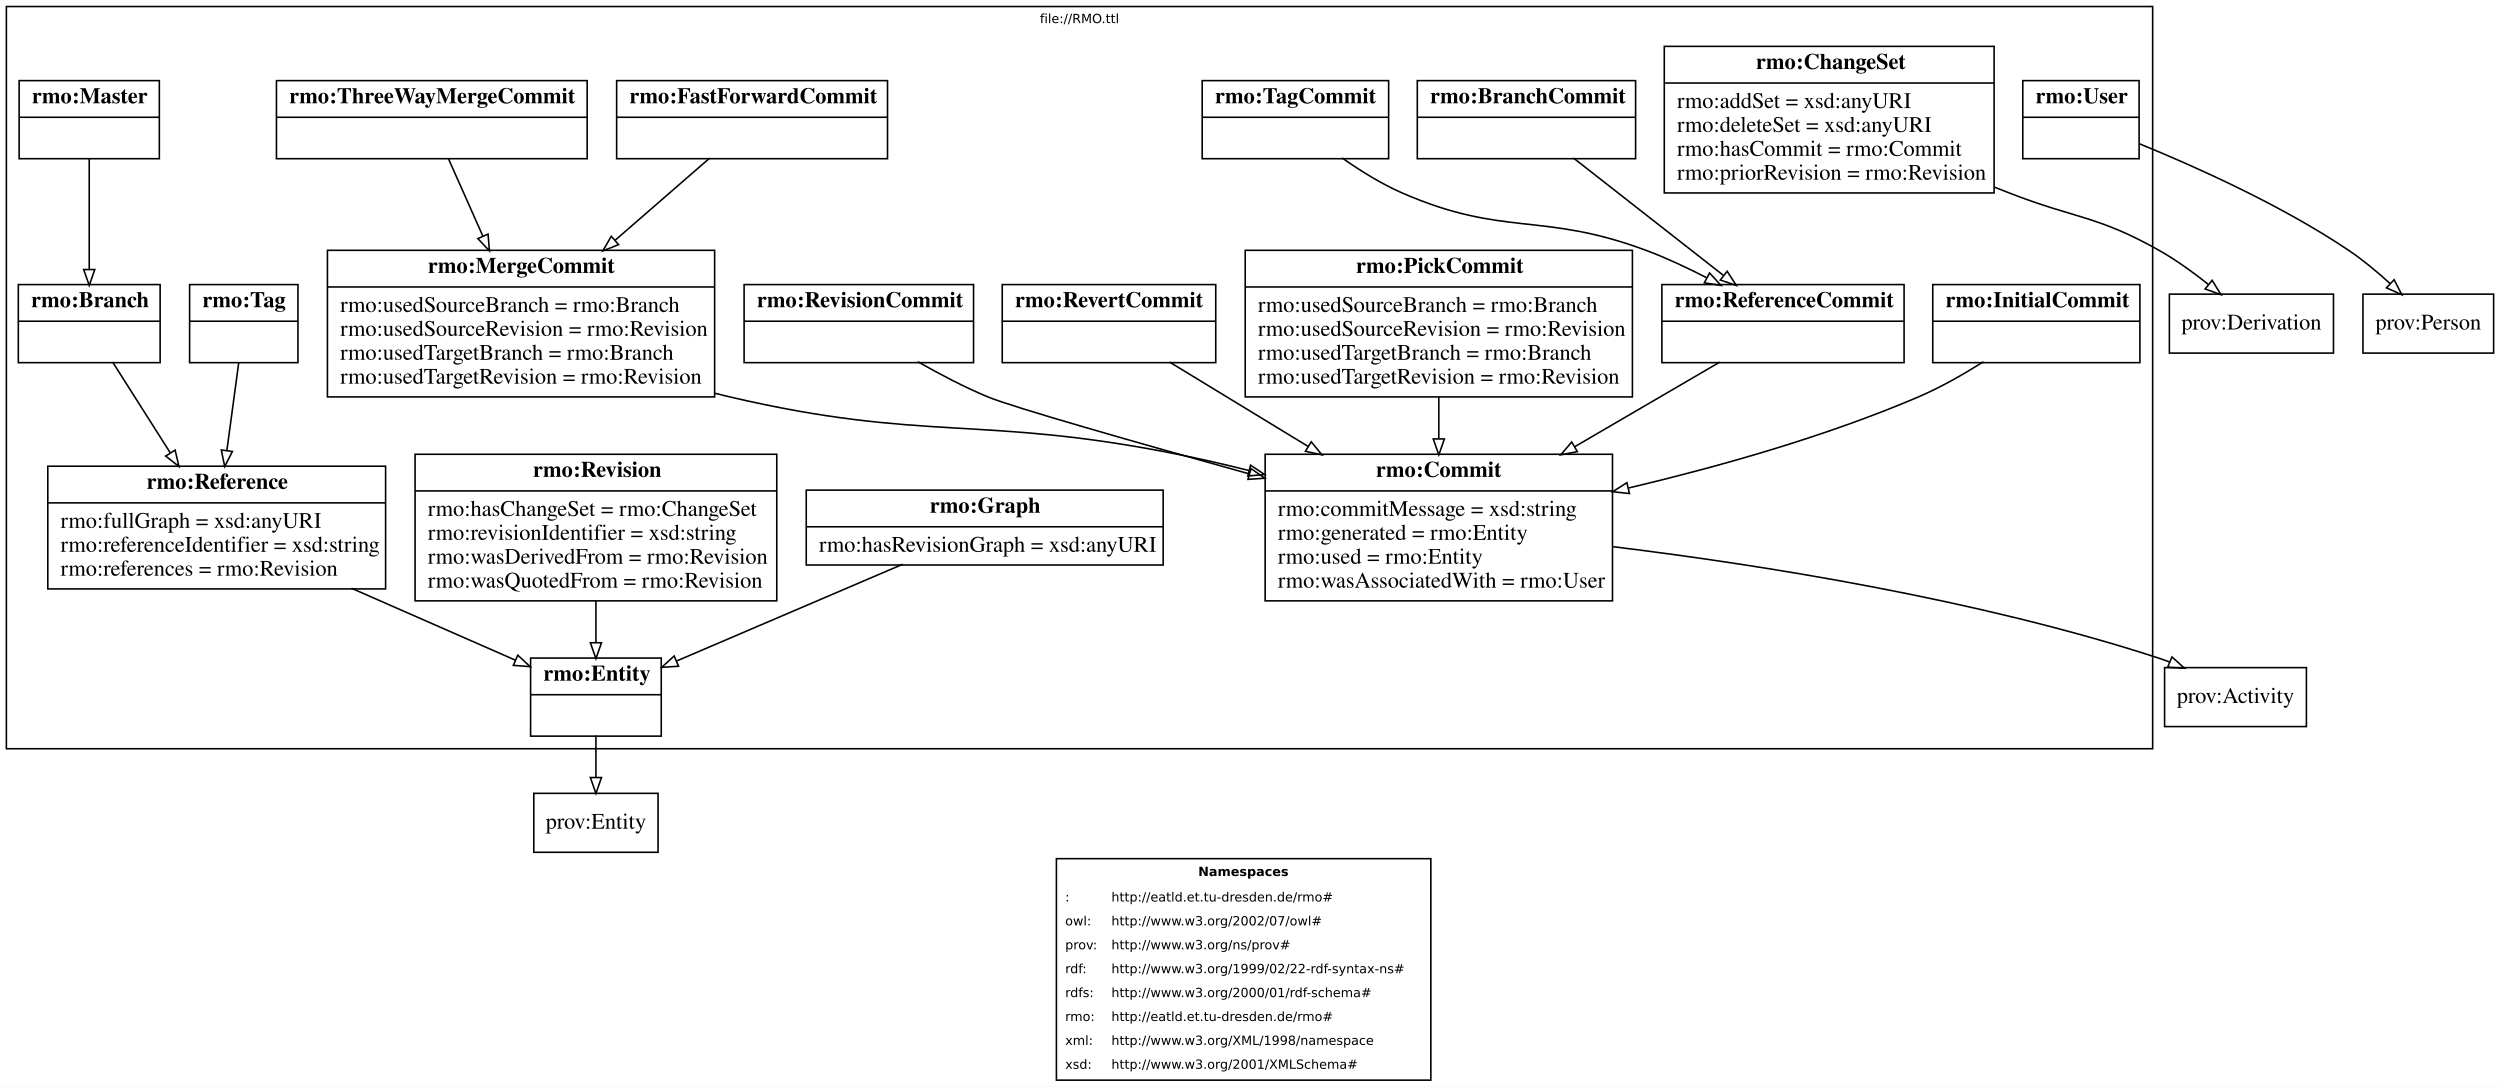
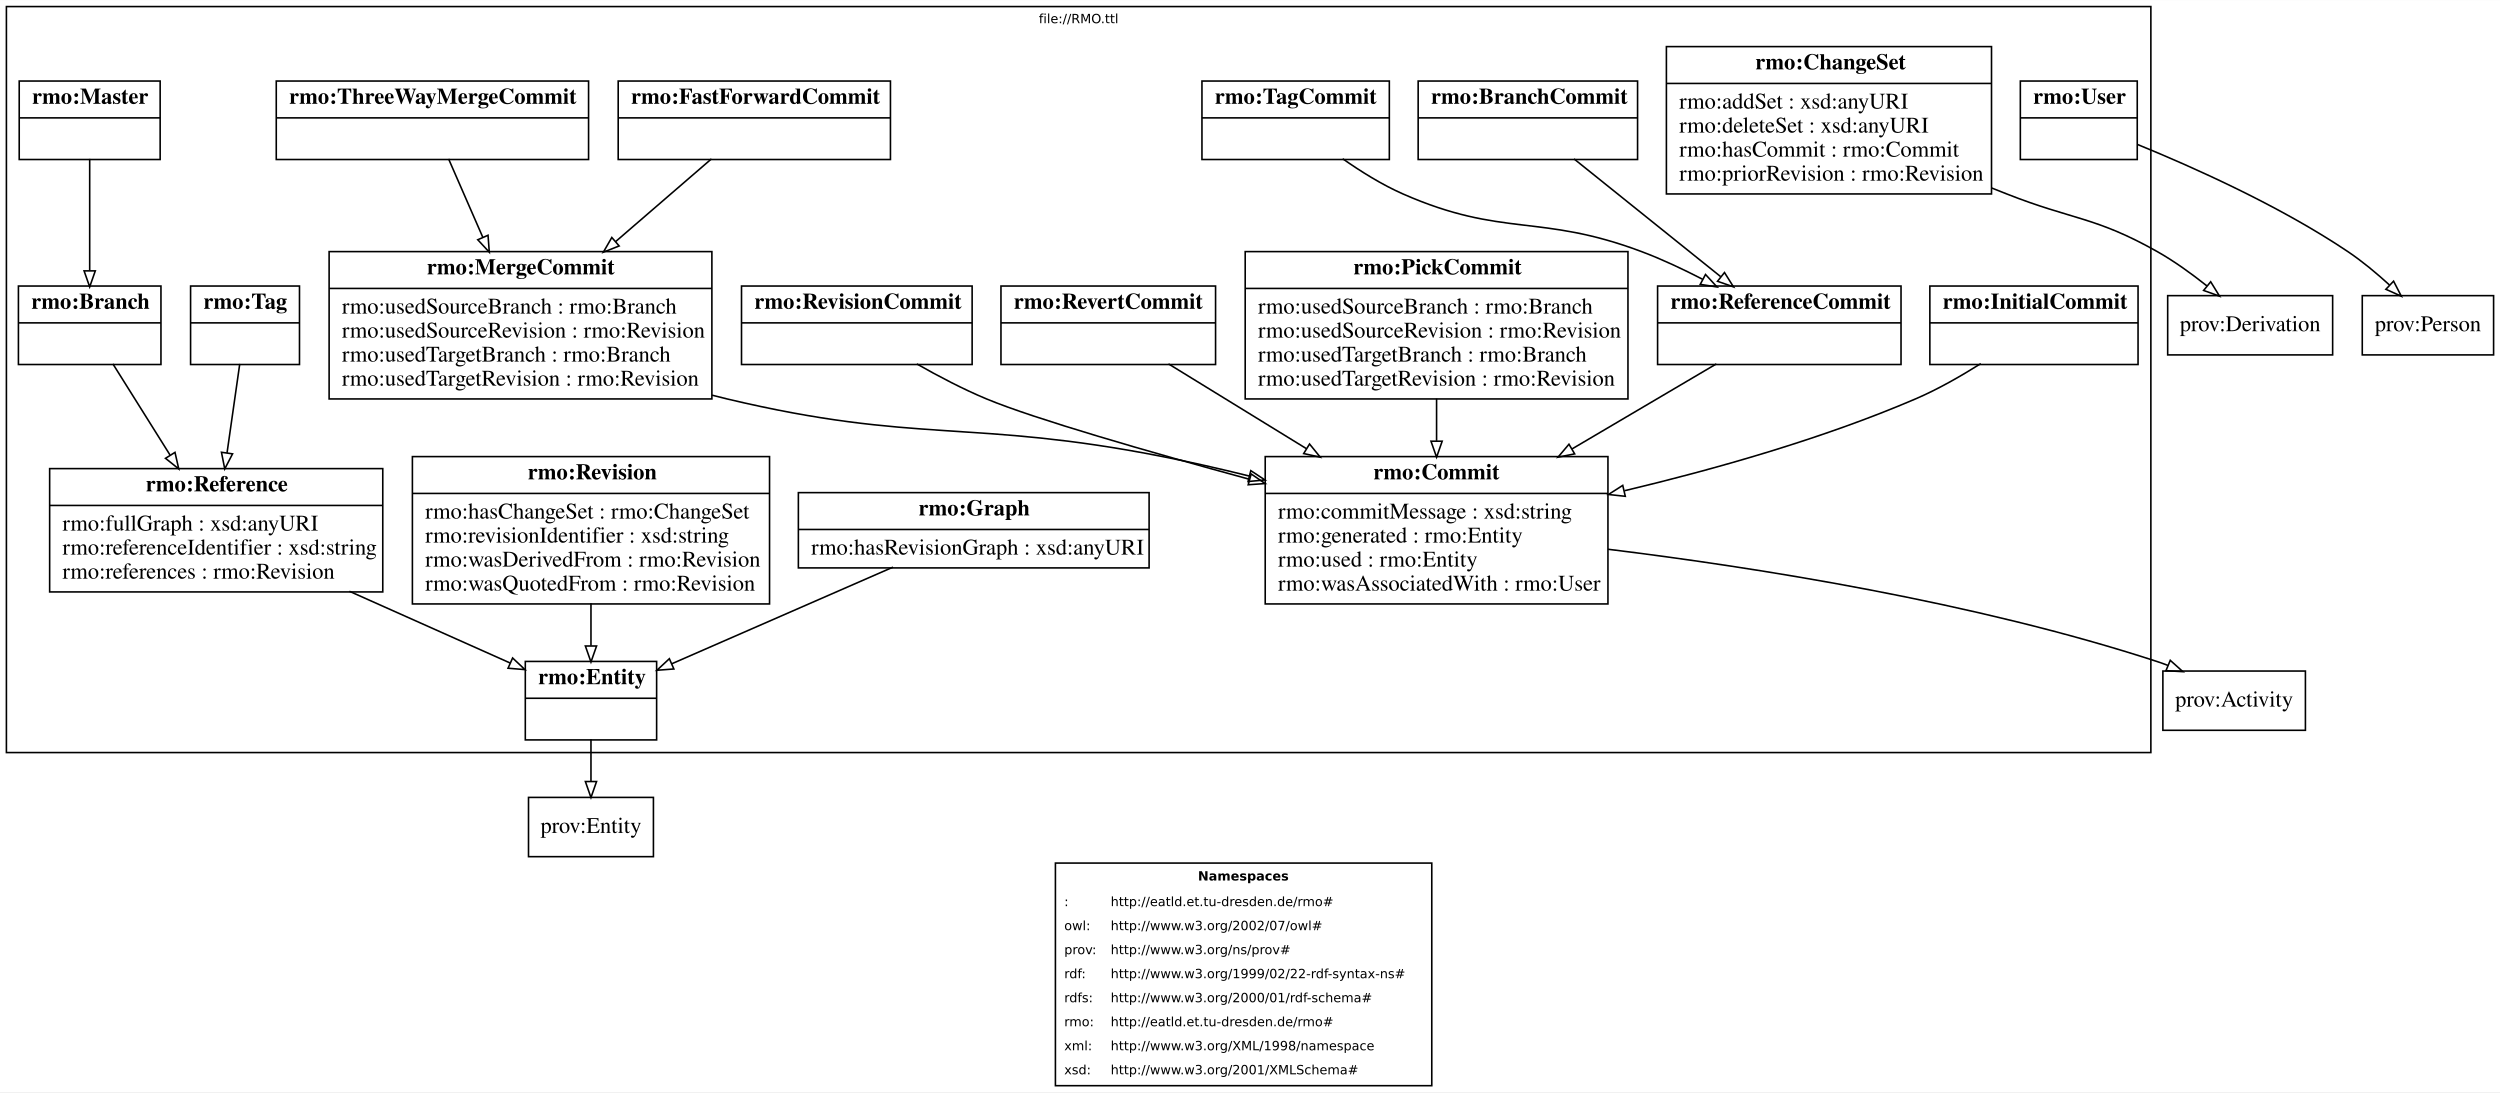
- <svg xmlns="http://www.w3.org/2000/svg" xmlns:xlink="http://www.w3.org/1999/xlink" width="1569pt" height="682pt" viewBox="0.00 0.00 1569.00 681.80">
+ <svg xmlns="http://www.w3.org/2000/svg" xmlns:xlink="http://www.w3.org/1999/xlink" width="1561pt" height="682pt" viewBox="0.00 0.00 1561.00 681.80">
  <g id="graph0" class="graph" transform="scale(1 1) rotate(0) translate(-4 681.8)">
-     <polygon fill="white" stroke="none" points="4,-0 4,-681.8 1573,-681.8 1573,-0 4,-0" />
-     <text text-anchor="start" x="756" y="-132.1" font-family="Bitstream Vera Sans" font-weight="bold" font-size="8.00">Namespaces</text>
-     <text text-anchor="start" x="672.5" y="-116.1" font-family="Bitstream Vera Sans" font-size="8.00">:</text>
-     <text text-anchor="start" x="701.5" y="-116.1" font-family="Bitstream Vera Sans" font-size="8.00">http://eatld.et.tu-dresden.de/rmo#</text>
-     <text text-anchor="start" x="672.5" y="-101.1" font-family="Bitstream Vera Sans" font-size="8.00">owl:</text>
-     <text text-anchor="start" x="701.5" y="-101.1" font-family="Bitstream Vera Sans" font-size="8.00">http://www.w3.org/2002/07/owl#</text>
-     <text text-anchor="start" x="672.5" y="-86.1" font-family="Bitstream Vera Sans" font-size="8.00">prov:</text>
-     <text text-anchor="start" x="701.5" y="-86.1" font-family="Bitstream Vera Sans" font-size="8.00">http://www.w3.org/ns/prov#</text>
-     <text text-anchor="start" x="672.5" y="-71.1" font-family="Bitstream Vera Sans" font-size="8.00">rdf:</text>
-     <text text-anchor="start" x="701.5" y="-71.1" font-family="Bitstream Vera Sans" font-size="8.00">http://www.w3.org/1999/02/22-rdf-syntax-ns#</text>
-     <text text-anchor="start" x="672.5" y="-56.1" font-family="Bitstream Vera Sans" font-size="8.00">rdfs:</text>
-     <text text-anchor="start" x="701.5" y="-56.1" font-family="Bitstream Vera Sans" font-size="8.00">http://www.w3.org/2000/01/rdf-schema#</text>
-     <text text-anchor="start" x="672.5" y="-41.1" font-family="Bitstream Vera Sans" font-size="8.00">rmo:</text>
-     <text text-anchor="start" x="701.5" y="-41.1" font-family="Bitstream Vera Sans" font-size="8.00">http://eatld.et.tu-dresden.de/rmo#</text>
-     <text text-anchor="start" x="672.5" y="-26.1" font-family="Bitstream Vera Sans" font-size="8.00">xml:</text>
-     <text text-anchor="start" x="701.5" y="-26.1" font-family="Bitstream Vera Sans" font-size="8.00">http://www.w3.org/XML/1998/namespace</text>
-     <text text-anchor="start" x="672.5" y="-11.1" font-family="Bitstream Vera Sans" font-size="8.00">xsd:</text>
-     <text text-anchor="start" x="701.5" y="-11.1" font-family="Bitstream Vera Sans" font-size="8.00">http://www.w3.org/2001/XMLSchema#</text>
-     <polygon fill="none" stroke="black" points="667,-4 667,-143 902,-143 902,-4 667,-4" />
+     <polygon fill="white" stroke="none" points="4,-0 4,-681.8 1565,-681.8 1565,-0 4,-0" />
+     <text text-anchor="start" x="752" y="-132.1" font-family="Bitstream Vera Sans" font-weight="bold" font-size="8.00">Namespaces</text>
+     <text text-anchor="start" x="668.5" y="-116.1" font-family="Bitstream Vera Sans" font-size="8.00">:</text>
+     <text text-anchor="start" x="697.5" y="-116.1" font-family="Bitstream Vera Sans" font-size="8.00">http://eatld.et.tu-dresden.de/rmo#</text>
+     <text text-anchor="start" x="668.5" y="-101.1" font-family="Bitstream Vera Sans" font-size="8.00">owl:</text>
+     <text text-anchor="start" x="697.5" y="-101.1" font-family="Bitstream Vera Sans" font-size="8.00">http://www.w3.org/2002/07/owl#</text>
+     <text text-anchor="start" x="668.5" y="-86.1" font-family="Bitstream Vera Sans" font-size="8.00">prov:</text>
+     <text text-anchor="start" x="697.5" y="-86.1" font-family="Bitstream Vera Sans" font-size="8.00">http://www.w3.org/ns/prov#</text>
+     <text text-anchor="start" x="668.5" y="-71.1" font-family="Bitstream Vera Sans" font-size="8.00">rdf:</text>
+     <text text-anchor="start" x="697.5" y="-71.1" font-family="Bitstream Vera Sans" font-size="8.00">http://www.w3.org/1999/02/22-rdf-syntax-ns#</text>
+     <text text-anchor="start" x="668.5" y="-56.1" font-family="Bitstream Vera Sans" font-size="8.00">rdfs:</text>
+     <text text-anchor="start" x="697.5" y="-56.1" font-family="Bitstream Vera Sans" font-size="8.00">http://www.w3.org/2000/01/rdf-schema#</text>
+     <text text-anchor="start" x="668.5" y="-41.1" font-family="Bitstream Vera Sans" font-size="8.00">rmo:</text>
+     <text text-anchor="start" x="697.5" y="-41.1" font-family="Bitstream Vera Sans" font-size="8.00">http://eatld.et.tu-dresden.de/rmo#</text>
+     <text text-anchor="start" x="668.5" y="-26.1" font-family="Bitstream Vera Sans" font-size="8.00">xml:</text>
+     <text text-anchor="start" x="697.5" y="-26.1" font-family="Bitstream Vera Sans" font-size="8.00">http://www.w3.org/XML/1998/namespace</text>
+     <text text-anchor="start" x="668.5" y="-11.1" font-family="Bitstream Vera Sans" font-size="8.00">xsd:</text>
+     <text text-anchor="start" x="697.5" y="-11.1" font-family="Bitstream Vera Sans" font-size="8.00">http://www.w3.org/2001/XMLSchema#</text>
+     <polygon fill="none" stroke="black" points="663,-4 663,-143 898,-143 898,-4 663,-4" />
    <g id="clust1" class="cluster">
-       <polygon fill="none" stroke="black" points="8,-212 8,-677.8 1355,-677.8 1355,-212 8,-212" />
-       <text text-anchor="middle" x="681.5" y="-667.4" font-family="Bitstream Vera Sans" font-size="8.00">file://RMO.ttl</text>
+       <polygon fill="none" stroke="black" points="8,-212 8,-677.8 1347,-677.8 1347,-212 8,-212" />
+       <text text-anchor="middle" x="677.5" y="-667.4" font-family="Bitstream Vera Sans" font-size="8.00">file://RMO.ttl</text>
    </g>
    <g id="node1" class="node">
      <polygon fill="none" stroke="black" points="15.5,-454.3 15.5,-503.3 104.5,-503.3 104.5,-454.3 15.5,-454.3" />
      <text text-anchor="start" x="23.5" y="-489.1" font-family="Times,serif" font-weight="bold" font-size="14.00">
        <a xlink:href="http://eatld.et.tu-dresden.de/rmo#Branch">rmo:Branch</a>
      </text>
      <polyline fill="none" stroke="black" points="15.5,-480.3 104.5,-480.3 " />
    </g>
    <g id="node2" class="node">
-       <polygon fill="none" stroke="black" points="34,-312.3 34,-389.3 246,-389.3 246,-312.3 34,-312.3" />
-       <text text-anchor="start" x="96" y="-375.1" font-family="Times,serif" font-weight="bold" font-size="14.00">
+       <polygon fill="none" stroke="black" points="35,-312.3 35,-389.3 243,-389.3 243,-312.3 35,-312.3" />
+       <text text-anchor="start" x="95" y="-375.1" font-family="Times,serif" font-weight="bold" font-size="14.00">
        <a xlink:href="http://eatld.et.tu-dresden.de/rmo#Reference">rmo:Reference</a>
      </text>
-       <polyline fill="none" stroke="black" points="34,-366.3 246,-366.3 " />
-       <text text-anchor="start" x="42" y="-350.6" font-family="Times,serif" font-size="14.00">
-         <a xlink:href="http://eatld.et.tu-dresden.de/rmo#fullGraph">rmo:fullGraph</a> = <a xlink:href="http://www.w3.org/2001/XMLSchema#anyURI">xsd:anyURI</a>
-       </text>
-       <text text-anchor="start" x="42" y="-335.6" font-family="Times,serif" font-size="14.00">
-         <a xlink:href="http://eatld.et.tu-dresden.de/rmo#referenceIdentifier">rmo:referenceIdentifier</a> = <a xlink:href="http://www.w3.org/2001/XMLSchema#string">xsd:string</a>
-       </text>
-       <text text-anchor="start" x="42" y="-320.6" font-family="Times,serif" font-size="14.00">
-         <a xlink:href="http://eatld.et.tu-dresden.de/rmo#references">rmo:references</a> = <a xlink:href="http://eatld.et.tu-dresden.de/rmo#Revision">rmo:Revision</a>
+       <polyline fill="none" stroke="black" points="35,-366.3 243,-366.3 " />
+       <text text-anchor="start" x="43" y="-350.6" font-family="Times,serif" font-size="14.00">
+         <a xlink:href="http://eatld.et.tu-dresden.de/rmo#fullGraph">rmo:fullGraph</a> : <a xlink:href="http://www.w3.org/2001/XMLSchema#anyURI">xsd:anyURI</a>
+       </text>
+       <text text-anchor="start" x="43" y="-335.6" font-family="Times,serif" font-size="14.00">
+         <a xlink:href="http://eatld.et.tu-dresden.de/rmo#referenceIdentifier">rmo:referenceIdentifier</a> : <a xlink:href="http://www.w3.org/2001/XMLSchema#string">xsd:string</a>
+       </text>
+       <text text-anchor="start" x="43" y="-320.6" font-family="Times,serif" font-size="14.00">
+         <a xlink:href="http://eatld.et.tu-dresden.de/rmo#references">rmo:references</a> : <a xlink:href="http://eatld.et.tu-dresden.de/rmo#Revision">rmo:Revision</a>
      </text>
    </g>
    <g id="edge1" class="edge">
-       <path fill="none" stroke="black" d="M74.673,-454.69C84.765,-438.79 98.512,-417.14 110.79,-397.8" />
-       <polygon fill="none" stroke="black" points="113.902,-399.428 116.31,-389.11 107.994,-395.674 113.902,-399.428" />
+       <path fill="none" stroke="black" d="M74.49,-454.69C84.456,-438.79 98.03,-417.14 110.16,-397.8" />
+       <polygon fill="none" stroke="black" points="113.262,-399.441 115.61,-389.11 107.332,-395.722 113.262,-399.441" />
    </g>
    <g id="node3" class="node">
-       <polygon fill="none" stroke="black" points="337,-219.9 337,-268.9 419,-268.9 419,-219.9 337,-219.9" />
-       <text text-anchor="start" x="345" y="-254.7" font-family="Times,serif" font-weight="bold" font-size="14.00">
+       <polygon fill="none" stroke="black" points="332,-219.9 332,-268.9 414,-268.9 414,-219.9 332,-219.9" />
+       <text text-anchor="start" x="340" y="-254.7" font-family="Times,serif" font-weight="bold" font-size="14.00">
        <a xlink:href="http://eatld.et.tu-dresden.de/rmo#Entity">rmo:Entity</a>
      </text>
-       <polyline fill="none" stroke="black" points="337,-245.9 419,-245.9 " />
+       <polyline fill="none" stroke="black" points="332,-245.9 414,-245.9 " />
    </g>
    <g id="edge2" class="edge">
-       <path fill="none" stroke="black" d="M224.58,-312.7C258.94,-297.63 297.49,-280.72 327.35,-267.62" />
-       <polygon fill="none" stroke="black" points="328.968,-270.732 336.72,-263.51 326.156,-264.322 328.968,-270.732" />
+       <path fill="none" stroke="black" d="M222.16,-312.7C255.7,-297.73 293.31,-280.95 322.58,-267.89" />
+       <polygon fill="none" stroke="black" points="324.071,-271.058 331.78,-263.79 321.221,-264.664 324.071,-271.058" />
    </g>
    <g id="node23" class="node">
-       <polygon fill="none" stroke="black" points="339,-147 339,-184 417,-184 417,-147 339,-147" />
-       <text text-anchor="middle" x="378" y="-161.8" font-family="Times,serif" font-size="14.00">
+       <polygon fill="none" stroke="black" points="334,-147 334,-184 412,-184 412,-147 334,-147" />
+       <text text-anchor="middle" x="373" y="-161.8" font-family="Times,serif" font-size="14.00">
        <a xlink:href="http://www.w3.org/ns/prov#Entity">prov:Entity</a>
      </text>
    </g>
    <g id="edge19" class="edge">
-       <path fill="none" stroke="black" d="M378,-220.33C378,-212.02 378,-202.57 378,-193.94" />
-       <polygon fill="none" stroke="black" points="381.5,-193.93 378,-183.93 374.5,-193.93 381.5,-193.93" />
+       <path fill="none" stroke="black" d="M373,-220.33C373,-212.02 373,-202.57 373,-193.94" />
+       <polygon fill="none" stroke="black" points="376.5,-193.93 373,-183.93 369.5,-193.93 376.5,-193.93" />
    </g>
    <g id="node4" class="node">
-       <polygon fill="none" stroke="black" points="893.5,-582.3 893.5,-631.3 1030.5,-631.3 1030.5,-582.3 893.5,-582.3" />
-       <text text-anchor="start" x="901.5" y="-617.1" font-family="Times,serif" font-weight="bold" font-size="14.00">
+       <polygon fill="none" stroke="black" points="889.5,-582.3 889.5,-631.3 1026.5,-631.3 1026.5,-582.3 889.5,-582.3" />
+       <text text-anchor="start" x="897.5" y="-617.1" font-family="Times,serif" font-weight="bold" font-size="14.00">
        <a xlink:href="http://eatld.et.tu-dresden.de/rmo#BranchCommit">rmo:BranchCommit</a>
      </text>
-       <polyline fill="none" stroke="black" points="893.5,-608.3 1030.5,-608.3 " />
+       <polyline fill="none" stroke="black" points="889.5,-608.3 1026.5,-608.3 " />
    </g>
    <g id="node5" class="node">
-       <polygon fill="none" stroke="black" points="1047,-454.3 1047,-503.3 1199,-503.3 1199,-454.3 1047,-454.3" />
-       <text text-anchor="start" x="1055" y="-489.1" font-family="Times,serif" font-weight="bold" font-size="14.00">
+       <polygon fill="none" stroke="black" points="1039,-454.3 1039,-503.3 1191,-503.3 1191,-454.3 1039,-454.3" />
+       <text text-anchor="start" x="1047" y="-489.1" font-family="Times,serif" font-weight="bold" font-size="14.00">
        <a xlink:href="http://eatld.et.tu-dresden.de/rmo#ReferenceCommit">rmo:ReferenceCommit</a>
      </text>
-       <polyline fill="none" stroke="black" points="1047,-480.3 1199,-480.3 " />
+       <polyline fill="none" stroke="black" points="1039,-480.3 1191,-480.3 " />
    </g>
    <g id="edge3" class="edge">
-       <path fill="none" stroke="black" d="M991.53,-582.69C1018,-562 1056.9,-531.55 1085.5,-509.15" />
-       <polygon fill="none" stroke="black" points="1087.96,-511.668 1093.7,-502.76 1083.66,-506.146 1087.96,-511.668" />
+       <path fill="none" stroke="black" d="M986.8,-582.69C1012.6,-562 1050.5,-531.55 1078.4,-509.15" />
+       <polygon fill="none" stroke="black" points="1080.77,-511.736 1086.4,-502.76 1076.4,-506.266 1080.77,-511.736" />
    </g>
    <g id="node6" class="node">
-       <polygon fill="none" stroke="black" points="798,-304.8 798,-396.8 1016,-396.8 1016,-304.8 798,-304.8" />
-       <text text-anchor="start" x="867.5" y="-382.6" font-family="Times,serif" font-weight="bold" font-size="14.00">
+       <polygon fill="none" stroke="black" points="794,-304.8 794,-396.8 1008,-396.8 1008,-304.8 794,-304.8" />
+       <text text-anchor="start" x="861.5" y="-382.6" font-family="Times,serif" font-weight="bold" font-size="14.00">
        <a xlink:href="http://eatld.et.tu-dresden.de/rmo#Commit">rmo:Commit</a>
      </text>
-       <polyline fill="none" stroke="black" points="798,-373.8 1016,-373.8 " />
-       <text text-anchor="start" x="806" y="-358.1" font-family="Times,serif" font-size="14.00">
-         <a xlink:href="http://eatld.et.tu-dresden.de/rmo#commitMessage">rmo:commitMessage</a> = <a xlink:href="http://www.w3.org/2001/XMLSchema#string">xsd:string</a>
-       </text>
-       <text text-anchor="start" x="806" y="-343.1" font-family="Times,serif" font-size="14.00">
-         <a xlink:href="http://eatld.et.tu-dresden.de/rmo#generated">rmo:generated</a> = <a xlink:href="http://eatld.et.tu-dresden.de/rmo#Entity">rmo:Entity</a>
-       </text>
-       <text text-anchor="start" x="806" y="-328.1" font-family="Times,serif" font-size="14.00">
-         <a xlink:href="http://eatld.et.tu-dresden.de/rmo#used">rmo:used</a> = <a xlink:href="http://eatld.et.tu-dresden.de/rmo#Entity">rmo:Entity</a>
-       </text>
-       <text text-anchor="start" x="806" y="-313.1" font-family="Times,serif" font-size="14.00">
-         <a xlink:href="http://eatld.et.tu-dresden.de/rmo#wasAssociatedWith">rmo:wasAssociatedWith</a> = <a xlink:href="http://eatld.et.tu-dresden.de/rmo#User">rmo:User</a>
+       <polyline fill="none" stroke="black" points="794,-373.8 1008,-373.8 " />
+       <text text-anchor="start" x="802" y="-358.1" font-family="Times,serif" font-size="14.00">
+         <a xlink:href="http://eatld.et.tu-dresden.de/rmo#commitMessage">rmo:commitMessage</a> : <a xlink:href="http://www.w3.org/2001/XMLSchema#string">xsd:string</a>
+       </text>
+       <text text-anchor="start" x="802" y="-343.1" font-family="Times,serif" font-size="14.00">
+         <a xlink:href="http://eatld.et.tu-dresden.de/rmo#generated">rmo:generated</a> : <a xlink:href="http://eatld.et.tu-dresden.de/rmo#Entity">rmo:Entity</a>
+       </text>
+       <text text-anchor="start" x="802" y="-328.1" font-family="Times,serif" font-size="14.00">
+         <a xlink:href="http://eatld.et.tu-dresden.de/rmo#used">rmo:used</a> : <a xlink:href="http://eatld.et.tu-dresden.de/rmo#Entity">rmo:Entity</a>
+       </text>
+       <text text-anchor="start" x="802" y="-313.1" font-family="Times,serif" font-size="14.00">
+         <a xlink:href="http://eatld.et.tu-dresden.de/rmo#wasAssociatedWith">rmo:wasAssociatedWith</a> : <a xlink:href="http://eatld.et.tu-dresden.de/rmo#User">rmo:User</a>
      </text>
    </g>
    <g id="edge4" class="edge">
-       <path fill="none" stroke="black" d="M1083.4,-454.69C1057.9,-439.82 1023.8,-419.91 992.32,-401.57" />
-       <polygon fill="none" stroke="black" points="993.931,-398.458 983.53,-396.44 990.403,-404.503 993.931,-398.458" />
+       <path fill="none" stroke="black" d="M1075.7,-454.69C1050.5,-439.82 1016.7,-419.91 985.53,-401.57" />
+       <polygon fill="none" stroke="black" points="987.213,-398.499 976.82,-396.44 983.66,-404.531 987.213,-398.499" />
    </g>
    <g id="node22" class="node">
-       <polygon fill="none" stroke="black" points="1362.5,-225.9 1362.5,-262.9 1451.5,-262.9 1451.5,-225.9 1362.5,-225.9" />
-       <text text-anchor="middle" x="1407" y="-240.7" font-family="Times,serif" font-size="14.00">
+       <polygon fill="none" stroke="black" points="1354.5,-225.9 1354.5,-262.9 1443.5,-262.9 1443.5,-225.9 1354.5,-225.9" />
+       <text text-anchor="middle" x="1399" y="-240.7" font-family="Times,serif" font-size="14.00">
        <a xlink:href="http://www.w3.org/ns/prov#Activity">prov:Activity</a>
      </text>
    </g>
    <g id="edge18" class="edge">
-       <path fill="none" stroke="black" d="M1016.4,-338.78C1109.2,-327.4 1245.1,-305.96 1359,-268.8 1361.2,-268.07 1363.5,-267.26 1365.7,-266.39" />
-       <polygon fill="none" stroke="black" points="1367.12,-269.591 1375,-262.51 1364.42,-263.13 1367.12,-269.591" />
+       <path fill="none" stroke="black" d="M1008,-338.95C1100.5,-327.59 1236.9,-306.09 1351,-268.8 1353.2,-268.07 1355.5,-267.26 1357.7,-266.38" />
+       <polygon fill="none" stroke="black" points="1359.11,-269.583 1367,-262.51 1356.42,-263.121 1359.11,-269.583" />
    </g>
    <g id="node7" class="node">
-       <polygon fill="none" stroke="black" points="1048.5,-560.8 1048.5,-652.8 1255.5,-652.8 1255.5,-560.8 1048.5,-560.8" />
-       <text text-anchor="start" x="1106" y="-638.6" font-family="Times,serif" font-weight="bold" font-size="14.00">
+       <polygon fill="none" stroke="black" points="1044.5,-560.8 1044.5,-652.8 1247.5,-652.8 1247.5,-560.8 1044.5,-560.8" />
+       <text text-anchor="start" x="1100" y="-638.6" font-family="Times,serif" font-weight="bold" font-size="14.00">
        <a xlink:href="http://eatld.et.tu-dresden.de/rmo#ChangeSet">rmo:ChangeSet</a>
      </text>
-       <polyline fill="none" stroke="black" points="1048.5,-629.8 1255.5,-629.8 " />
-       <text text-anchor="start" x="1056.5" y="-614.1" font-family="Times,serif" font-size="14.00">
-         <a xlink:href="http://eatld.et.tu-dresden.de/rmo#addSet">rmo:addSet</a> = <a xlink:href="http://www.w3.org/2001/XMLSchema#anyURI">xsd:anyURI</a>
-       </text>
-       <text text-anchor="start" x="1056.5" y="-599.1" font-family="Times,serif" font-size="14.00">
-         <a xlink:href="http://eatld.et.tu-dresden.de/rmo#deleteSet">rmo:deleteSet</a> = <a xlink:href="http://www.w3.org/2001/XMLSchema#anyURI">xsd:anyURI</a>
-       </text>
-       <text text-anchor="start" x="1056.5" y="-584.1" font-family="Times,serif" font-size="14.00">
-         <a xlink:href="http://eatld.et.tu-dresden.de/rmo#hasCommit">rmo:hasCommit</a> = <a xlink:href="http://eatld.et.tu-dresden.de/rmo#Commit">rmo:Commit</a>
-       </text>
-       <text text-anchor="start" x="1056.5" y="-569.1" font-family="Times,serif" font-size="14.00">
-         <a xlink:href="http://eatld.et.tu-dresden.de/rmo#priorRevision">rmo:priorRevision</a> = <a xlink:href="http://eatld.et.tu-dresden.de/rmo#Revision">rmo:Revision</a>
+       <polyline fill="none" stroke="black" points="1044.5,-629.8 1247.5,-629.8 " />
+       <text text-anchor="start" x="1052.5" y="-614.1" font-family="Times,serif" font-size="14.00">
+         <a xlink:href="http://eatld.et.tu-dresden.de/rmo#addSet">rmo:addSet</a> : <a xlink:href="http://www.w3.org/2001/XMLSchema#anyURI">xsd:anyURI</a>
+       </text>
+       <text text-anchor="start" x="1052.5" y="-599.1" font-family="Times,serif" font-size="14.00">
+         <a xlink:href="http://eatld.et.tu-dresden.de/rmo#deleteSet">rmo:deleteSet</a> : <a xlink:href="http://www.w3.org/2001/XMLSchema#anyURI">xsd:anyURI</a>
+       </text>
+       <text text-anchor="start" x="1052.5" y="-584.1" font-family="Times,serif" font-size="14.00">
+         <a xlink:href="http://eatld.et.tu-dresden.de/rmo#hasCommit">rmo:hasCommit</a> : <a xlink:href="http://eatld.et.tu-dresden.de/rmo#Commit">rmo:Commit</a>
+       </text>
+       <text text-anchor="start" x="1052.5" y="-569.1" font-family="Times,serif" font-size="14.00">
+         <a xlink:href="http://eatld.et.tu-dresden.de/rmo#priorRevision">rmo:priorRevision</a> : <a xlink:href="http://eatld.et.tu-dresden.de/rmo#Revision">rmo:Revision</a>
      </text>
    </g>
    <g id="node21" class="node">
-       <polygon fill="none" stroke="black" points="1365.5,-460.3 1365.5,-497.3 1468.5,-497.3 1468.5,-460.3 1365.5,-460.3" />
-       <text text-anchor="middle" x="1417" y="-475.1" font-family="Times,serif" font-size="14.00">
+       <polygon fill="none" stroke="black" points="1357.5,-460.3 1357.5,-497.3 1460.5,-497.3 1460.5,-460.3 1357.5,-460.3" />
+       <text text-anchor="middle" x="1409" y="-475.1" font-family="Times,serif" font-size="14.00">
        <a xlink:href="http://www.w3.org/ns/prov#Derivation">prov:Derivation</a>
      </text>
    </g>
    <g id="edge17" class="edge">
-       <path fill="none" stroke="black" d="M1255.7,-564.43C1258.9,-563.2 1262,-561.99 1265,-560.8 1306.7,-544.52 1320,-546.75 1359,-524.8 1369.7,-518.75 1380.6,-510.86 1390,-503.37" />
-       <polygon fill="none" stroke="black" points="1392.35,-505.973 1397.9,-496.95 1387.93,-500.541 1392.35,-505.973" />
+       <path fill="none" stroke="black" d="M1247.6,-564.52C1250.8,-563.26 1253.9,-562.02 1257,-560.8 1298.6,-544.4 1312,-546.75 1351,-524.8 1361.7,-518.75 1372.6,-510.86 1382,-503.37" />
+       <polygon fill="none" stroke="black" points="1384.35,-505.973 1389.9,-496.95 1379.93,-500.541 1384.35,-505.973" />
    </g>
    <g id="node8" class="node">
-       <polygon fill="none" stroke="black" points="391,-582.3 391,-631.3 561,-631.3 561,-582.3 391,-582.3" />
-       <text text-anchor="start" x="399" y="-617.1" font-family="Times,serif" font-weight="bold" font-size="14.00">
+       <polygon fill="none" stroke="black" points="390,-582.3 390,-631.3 560,-631.3 560,-582.3 390,-582.3" />
+       <text text-anchor="start" x="398" y="-617.1" font-family="Times,serif" font-weight="bold" font-size="14.00">
        <a xlink:href="http://eatld.et.tu-dresden.de/rmo#FastForwardCommit">rmo:FastForwardCommit</a>
      </text>
-       <polyline fill="none" stroke="black" points="391,-608.3 561,-608.3 " />
+       <polyline fill="none" stroke="black" points="390,-608.3 560,-608.3 " />
    </g>
    <g id="node9" class="node">
-       <polygon fill="none" stroke="black" points="209.5,-432.8 209.5,-524.8 452.5,-524.8 452.5,-432.8 209.5,-432.8" />
-       <text text-anchor="start" x="272.5" y="-510.6" font-family="Times,serif" font-weight="bold" font-size="14.00">
+       <polygon fill="none" stroke="black" points="209.5,-432.8 209.5,-524.8 448.5,-524.8 448.5,-432.8 209.5,-432.8" />
+       <text text-anchor="start" x="270.5" y="-510.6" font-family="Times,serif" font-weight="bold" font-size="14.00">
        <a xlink:href="http://eatld.et.tu-dresden.de/rmo#MergeCommit">rmo:MergeCommit</a>
      </text>
-       <polyline fill="none" stroke="black" points="209.5,-501.8 452.5,-501.8 " />
+       <polyline fill="none" stroke="black" points="209.5,-501.8 448.5,-501.8 " />
      <text text-anchor="start" x="217.5" y="-486.1" font-family="Times,serif" font-size="14.00">
-         <a xlink:href="http://eatld.et.tu-dresden.de/rmo#usedSourceBranch">rmo:usedSourceBranch</a> = <a xlink:href="http://eatld.et.tu-dresden.de/rmo#Branch">rmo:Branch</a>
+         <a xlink:href="http://eatld.et.tu-dresden.de/rmo#usedSourceBranch">rmo:usedSourceBranch</a> : <a xlink:href="http://eatld.et.tu-dresden.de/rmo#Branch">rmo:Branch</a>
      </text>
      <text text-anchor="start" x="217.5" y="-471.1" font-family="Times,serif" font-size="14.00">
-         <a xlink:href="http://eatld.et.tu-dresden.de/rmo#usedSourceRevision">rmo:usedSourceRevision</a> = <a xlink:href="http://eatld.et.tu-dresden.de/rmo#Revision">rmo:Revision</a>
+         <a xlink:href="http://eatld.et.tu-dresden.de/rmo#usedSourceRevision">rmo:usedSourceRevision</a> : <a xlink:href="http://eatld.et.tu-dresden.de/rmo#Revision">rmo:Revision</a>
      </text>
      <text text-anchor="start" x="217.5" y="-456.1" font-family="Times,serif" font-size="14.00">
-         <a xlink:href="http://eatld.et.tu-dresden.de/rmo#usedTargetBranch">rmo:usedTargetBranch</a> = <a xlink:href="http://eatld.et.tu-dresden.de/rmo#Branch">rmo:Branch</a>
+         <a xlink:href="http://eatld.et.tu-dresden.de/rmo#usedTargetBranch">rmo:usedTargetBranch</a> : <a xlink:href="http://eatld.et.tu-dresden.de/rmo#Branch">rmo:Branch</a>
      </text>
      <text text-anchor="start" x="217.5" y="-441.1" font-family="Times,serif" font-size="14.00">
-         <a xlink:href="http://eatld.et.tu-dresden.de/rmo#usedTargetRevision">rmo:usedTargetRevision</a> = <a xlink:href="http://eatld.et.tu-dresden.de/rmo#Revision">rmo:Revision</a>
+         <a xlink:href="http://eatld.et.tu-dresden.de/rmo#usedTargetRevision">rmo:usedTargetRevision</a> : <a xlink:href="http://eatld.et.tu-dresden.de/rmo#Revision">rmo:Revision</a>
      </text>
    </g>
    <g id="edge5" class="edge">
-       <path fill="none" stroke="black" d="M449.4,-582.69C432.8,-568.26 410.75,-549.1 390.17,-531.22" />
-       <polygon fill="none" stroke="black" points="392.213,-528.359 382.37,-524.44 387.621,-533.642 392.213,-528.359" />
+       <path fill="none" stroke="black" d="M448.22,-582.69C431.43,-568.2 409.1,-548.93 388.31,-530.98" />
+       <polygon fill="none" stroke="black" points="390.588,-528.323 380.73,-524.44 386.015,-533.623 390.588,-528.323" />
    </g>
    <g id="edge6" class="edge">
-       <path fill="none" stroke="black" d="M452.79,-435.06C455.88,-434.26 458.96,-433.51 462,-432.8 584.62,-404.2 619.54,-421.52 743,-396.8 757.61,-393.88 772.82,-390.36 787.84,-386.59" />
-       <polygon fill="none" stroke="black" points="788.855,-389.943 797.68,-384.08 787.125,-383.16 788.855,-389.943" />
+       <path fill="none" stroke="black" d="M448.58,-435.16C451.74,-434.33 454.88,-433.54 458,-432.8 576.63,-404.57 610.36,-420.36 730,-396.8 747.54,-393.35 765.94,-389.14 783.91,-384.69" />
+       <polygon fill="none" stroke="black" points="784.992,-388.027 793.84,-382.2 783.289,-381.237 784.992,-388.027" />
    </g>
    <g id="node10" class="node">
-       <polygon fill="none" stroke="black" points="510,-327.3 510,-374.3 734,-374.3 734,-327.3 510,-327.3" />
-       <text text-anchor="start" x="587.5" y="-360.1" font-family="Times,serif" font-weight="bold" font-size="14.00">
+       <polygon fill="none" stroke="black" points="502.5,-327.3 502.5,-374.3 721.5,-374.3 721.5,-327.3 502.5,-327.3" />
+       <text text-anchor="start" x="577.5" y="-360.1" font-family="Times,serif" font-weight="bold" font-size="14.00">
        <a xlink:href="http://eatld.et.tu-dresden.de/rmo#Graph">rmo:Graph</a>
      </text>
-       <polyline fill="none" stroke="black" points="510,-351.3 734,-351.3 " />
-       <text text-anchor="start" x="518" y="-335.6" font-family="Times,serif" font-size="14.00">
-         <a xlink:href="http://eatld.et.tu-dresden.de/rmo#hasRevisionGraph">rmo:hasRevisionGraph</a> = <a xlink:href="http://www.w3.org/2001/XMLSchema#anyURI">xsd:anyURI</a>
+       <polyline fill="none" stroke="black" points="502.5,-351.3 721.5,-351.3 " />
+       <text text-anchor="start" x="510.5" y="-335.6" font-family="Times,serif" font-size="14.00">
+         <a xlink:href="http://eatld.et.tu-dresden.de/rmo#hasRevisionGraph">rmo:hasRevisionGraph</a> : <a xlink:href="http://www.w3.org/2001/XMLSchema#anyURI">xsd:anyURI</a>
      </text>
    </g>
    <g id="edge7" class="edge">
-       <path fill="none" stroke="black" d="M570.55,-327.79C528.78,-309.92 470.21,-284.85 428.65,-267.07" />
-       <polygon fill="none" stroke="black" points="429.841,-263.773 419.27,-263.06 427.089,-270.209 429.841,-263.773" />
+       <path fill="none" stroke="black" d="M561.61,-327.79C520.95,-310.03 464.03,-285.16 423.38,-267.41" />
+       <polygon fill="none" stroke="black" points="424.755,-264.191 414.19,-263.39 421.949,-270.604 424.755,-264.191" />
    </g>
    <g id="node11" class="node">
-       <polygon fill="none" stroke="black" points="1217,-454.3 1217,-503.3 1347,-503.3 1347,-454.3 1217,-454.3" />
-       <text text-anchor="start" x="1225" y="-489.1" font-family="Times,serif" font-weight="bold" font-size="14.00">
+       <polygon fill="none" stroke="black" points="1209,-454.3 1209,-503.3 1339,-503.3 1339,-454.3 1209,-454.3" />
+       <text text-anchor="start" x="1217" y="-489.1" font-family="Times,serif" font-weight="bold" font-size="14.00">
        <a xlink:href="http://eatld.et.tu-dresden.de/rmo#InitialCommit">rmo:InitialCommit</a>
      </text>
-       <polyline fill="none" stroke="black" points="1217,-480.3 1347,-480.3 " />
+       <polyline fill="none" stroke="black" points="1209,-480.3 1339,-480.3 " />
    </g>
    <g id="edge8" class="edge">
-       <path fill="none" stroke="black" d="M1248.8,-454.86C1236.4,-447.04 1222,-438.78 1208,-432.8 1150,-407.98 1082.5,-388.97 1026.1,-375.63" />
-       <polygon fill="none" stroke="black" points="1026.63,-372.161 1016.1,-373.29 1025.04,-378.976 1026.63,-372.161" />
+       <path fill="none" stroke="black" d="M1240.8,-454.87C1228.4,-447.06 1214,-438.79 1200,-432.8 1142.1,-407.94 1074.5,-388.86 1018.3,-375.48" />
+       <polygon fill="none" stroke="black" points="1018.83,-372.011 1008.3,-373.14 1017.24,-378.826 1018.83,-372.011" />
    </g>
    <g id="node12" class="node">
      <polygon fill="none" stroke="black" points="16,-582.3 16,-631.3 104,-631.3 104,-582.3 16,-582.3" />
      <text text-anchor="start" x="24" y="-617.1" font-family="Times,serif" font-weight="bold" font-size="14.00">
        <a xlink:href="http://eatld.et.tu-dresden.de/rmo#Master">rmo:Master</a>
      </text>
      <polyline fill="none" stroke="black" points="16,-608.3 104,-608.3 " />
    </g>
    <g id="edge9" class="edge">
      <path fill="none" stroke="black" d="M60,-582.69C60,-563.15 60,-534.92 60,-512.97" />
      <polygon fill="none" stroke="black" points="63.5,-512.76 60,-502.76 56.5,-512.76 63.5,-512.76" />
    </g>
    <g id="node13" class="node">
-       <polygon fill="none" stroke="black" points="785.5,-432.8 785.5,-524.8 1028.5,-524.8 1028.5,-432.8 785.5,-432.8" />
-       <text text-anchor="start" x="855" y="-510.6" font-family="Times,serif" font-weight="bold" font-size="14.00">
+       <polygon fill="none" stroke="black" points="781.5,-432.8 781.5,-524.8 1020.5,-524.8 1020.5,-432.8 781.5,-432.8" />
+       <text text-anchor="start" x="849" y="-510.6" font-family="Times,serif" font-weight="bold" font-size="14.00">
        <a xlink:href="http://eatld.et.tu-dresden.de/rmo#PickCommit">rmo:PickCommit</a>
      </text>
-       <polyline fill="none" stroke="black" points="785.5,-501.8 1028.5,-501.8 " />
-       <text text-anchor="start" x="793.5" y="-486.1" font-family="Times,serif" font-size="14.00">
-         <a xlink:href="http://eatld.et.tu-dresden.de/rmo#usedSourceBranch">rmo:usedSourceBranch</a> = <a xlink:href="http://eatld.et.tu-dresden.de/rmo#Branch">rmo:Branch</a>
-       </text>
-       <text text-anchor="start" x="793.5" y="-471.1" font-family="Times,serif" font-size="14.00">
-         <a xlink:href="http://eatld.et.tu-dresden.de/rmo#usedSourceRevision">rmo:usedSourceRevision</a> = <a xlink:href="http://eatld.et.tu-dresden.de/rmo#Revision">rmo:Revision</a>
-       </text>
-       <text text-anchor="start" x="793.5" y="-456.1" font-family="Times,serif" font-size="14.00">
-         <a xlink:href="http://eatld.et.tu-dresden.de/rmo#usedTargetBranch">rmo:usedTargetBranch</a> = <a xlink:href="http://eatld.et.tu-dresden.de/rmo#Branch">rmo:Branch</a>
-       </text>
-       <text text-anchor="start" x="793.5" y="-441.1" font-family="Times,serif" font-size="14.00">
-         <a xlink:href="http://eatld.et.tu-dresden.de/rmo#usedTargetRevision">rmo:usedTargetRevision</a> = <a xlink:href="http://eatld.et.tu-dresden.de/rmo#Revision">rmo:Revision</a>
+       <polyline fill="none" stroke="black" points="781.5,-501.8 1020.5,-501.8 " />
+       <text text-anchor="start" x="789.5" y="-486.1" font-family="Times,serif" font-size="14.00">
+         <a xlink:href="http://eatld.et.tu-dresden.de/rmo#usedSourceBranch">rmo:usedSourceBranch</a> : <a xlink:href="http://eatld.et.tu-dresden.de/rmo#Branch">rmo:Branch</a>
+       </text>
+       <text text-anchor="start" x="789.5" y="-471.1" font-family="Times,serif" font-size="14.00">
+         <a xlink:href="http://eatld.et.tu-dresden.de/rmo#usedSourceRevision">rmo:usedSourceRevision</a> : <a xlink:href="http://eatld.et.tu-dresden.de/rmo#Revision">rmo:Revision</a>
+       </text>
+       <text text-anchor="start" x="789.5" y="-456.1" font-family="Times,serif" font-size="14.00">
+         <a xlink:href="http://eatld.et.tu-dresden.de/rmo#usedTargetBranch">rmo:usedTargetBranch</a> : <a xlink:href="http://eatld.et.tu-dresden.de/rmo#Branch">rmo:Branch</a>
+       </text>
+       <text text-anchor="start" x="789.5" y="-441.1" font-family="Times,serif" font-size="14.00">
+         <a xlink:href="http://eatld.et.tu-dresden.de/rmo#usedTargetRevision">rmo:usedTargetRevision</a> : <a xlink:href="http://eatld.et.tu-dresden.de/rmo#Revision">rmo:Revision</a>
      </text>
    </g>
    <g id="edge10" class="edge">
-       <path fill="none" stroke="black" d="M907,-433.02C907,-424.48 907,-415.45 907,-406.64" />
-       <polygon fill="none" stroke="black" points="910.5,-406.43 907,-396.43 903.5,-406.43 910.5,-406.43" />
+       <path fill="none" stroke="black" d="M901,-433.02C901,-424.48 901,-415.45 901,-406.64" />
+       <polygon fill="none" stroke="black" points="904.5,-406.43 901,-396.43 897.5,-406.43 904.5,-406.43" />
    </g>
    <g id="node14" class="node">
-       <polygon fill="none" stroke="black" points="633,-454.3 633,-503.3 767,-503.3 767,-454.3 633,-454.3" />
-       <text text-anchor="start" x="641" y="-489.1" font-family="Times,serif" font-weight="bold" font-size="14.00">
+       <polygon fill="none" stroke="black" points="629,-454.3 629,-503.3 763,-503.3 763,-454.3 629,-454.3" />
+       <text text-anchor="start" x="637" y="-489.1" font-family="Times,serif" font-weight="bold" font-size="14.00">
        <a xlink:href="http://eatld.et.tu-dresden.de/rmo#RevertCommit">rmo:RevertCommit</a>
      </text>
-       <polyline fill="none" stroke="black" points="633,-480.3 767,-480.3 " />
+       <polyline fill="none" stroke="black" points="629,-480.3 763,-480.3 " />
    </g>
    <g id="edge11" class="edge">
-       <path fill="none" stroke="black" d="M737.97,-454.69C762.29,-439.88 794.83,-420.08 824.85,-401.8" />
-       <polygon fill="none" stroke="black" points="826.936,-404.628 833.66,-396.44 823.298,-398.648 826.936,-404.628" />
+       <path fill="none" stroke="black" d="M733.6,-454.69C757.69,-439.88 789.91,-420.08 819.65,-401.8" />
+       <polygon fill="none" stroke="black" points="821.684,-404.658 828.37,-396.44 818.018,-398.695 821.684,-404.658" />
    </g>
    <g id="node15" class="node">
-       <polygon fill="none" stroke="black" points="264.5,-304.8 264.5,-396.8 491.5,-396.8 491.5,-304.8 264.5,-304.8" />
-       <text text-anchor="start" x="338.5" y="-382.6" font-family="Times,serif" font-weight="bold" font-size="14.00">
+       <polygon fill="none" stroke="black" points="261.5,-304.8 261.5,-396.8 484.5,-396.8 484.5,-304.8 261.5,-304.8" />
+       <text text-anchor="start" x="333.5" y="-382.6" font-family="Times,serif" font-weight="bold" font-size="14.00">
        <a xlink:href="http://eatld.et.tu-dresden.de/rmo#Revision">rmo:Revision</a>
      </text>
-       <polyline fill="none" stroke="black" points="264.5,-373.8 491.5,-373.8 " />
-       <text text-anchor="start" x="272.5" y="-358.1" font-family="Times,serif" font-size="14.00">
-         <a xlink:href="http://eatld.et.tu-dresden.de/rmo#hasChangeSet">rmo:hasChangeSet</a> = <a xlink:href="http://eatld.et.tu-dresden.de/rmo#ChangeSet">rmo:ChangeSet</a>
-       </text>
-       <text text-anchor="start" x="272.5" y="-343.1" font-family="Times,serif" font-size="14.00">
-         <a xlink:href="http://eatld.et.tu-dresden.de/rmo#revisionIdentifier">rmo:revisionIdentifier</a> = <a xlink:href="http://www.w3.org/2001/XMLSchema#string">xsd:string</a>
-       </text>
-       <text text-anchor="start" x="272.5" y="-328.1" font-family="Times,serif" font-size="14.00">
-         <a xlink:href="http://eatld.et.tu-dresden.de/rmo#wasDerivedFrom">rmo:wasDerivedFrom</a> = <a xlink:href="http://eatld.et.tu-dresden.de/rmo#Revision">rmo:Revision</a>
-       </text>
-       <text text-anchor="start" x="272.5" y="-313.1" font-family="Times,serif" font-size="14.00">
-         <a xlink:href="http://eatld.et.tu-dresden.de/rmo#wasQuotedFrom">rmo:wasQuotedFrom</a> = <a xlink:href="http://eatld.et.tu-dresden.de/rmo#Revision">rmo:Revision</a>
+       <polyline fill="none" stroke="black" points="261.5,-373.8 484.5,-373.8 " />
+       <text text-anchor="start" x="269.5" y="-358.1" font-family="Times,serif" font-size="14.00">
+         <a xlink:href="http://eatld.et.tu-dresden.de/rmo#hasChangeSet">rmo:hasChangeSet</a> : <a xlink:href="http://eatld.et.tu-dresden.de/rmo#ChangeSet">rmo:ChangeSet</a>
+       </text>
+       <text text-anchor="start" x="269.5" y="-343.1" font-family="Times,serif" font-size="14.00">
+         <a xlink:href="http://eatld.et.tu-dresden.de/rmo#revisionIdentifier">rmo:revisionIdentifier</a> : <a xlink:href="http://www.w3.org/2001/XMLSchema#string">xsd:string</a>
+       </text>
+       <text text-anchor="start" x="269.5" y="-328.1" font-family="Times,serif" font-size="14.00">
+         <a xlink:href="http://eatld.et.tu-dresden.de/rmo#wasDerivedFrom">rmo:wasDerivedFrom</a> : <a xlink:href="http://eatld.et.tu-dresden.de/rmo#Revision">rmo:Revision</a>
+       </text>
+       <text text-anchor="start" x="269.5" y="-313.1" font-family="Times,serif" font-size="14.00">
+         <a xlink:href="http://eatld.et.tu-dresden.de/rmo#wasQuotedFrom">rmo:wasQuotedFrom</a> : <a xlink:href="http://eatld.et.tu-dresden.de/rmo#Revision">rmo:Revision</a>
      </text>
    </g>
    <g id="edge12" class="edge">
-       <path fill="none" stroke="black" d="M378,-305.22C378,-296.34 378,-287.15 378,-278.72" />
-       <polygon fill="none" stroke="black" points="381.5,-278.54 378,-268.54 374.5,-278.54 381.5,-278.54" />
+       <path fill="none" stroke="black" d="M373,-305.22C373,-296.34 373,-287.15 373,-278.72" />
+       <polygon fill="none" stroke="black" points="376.5,-278.54 373,-268.54 369.5,-278.54 376.5,-278.54" />
    </g>
    <g id="node16" class="node">
-       <polygon fill="none" stroke="black" points="471,-454.3 471,-503.3 615,-503.3 615,-454.3 471,-454.3" />
-       <text text-anchor="start" x="479" y="-489.1" font-family="Times,serif" font-weight="bold" font-size="14.00">
+       <polygon fill="none" stroke="black" points="467,-454.3 467,-503.3 611,-503.3 611,-454.3 467,-454.3" />
+       <text text-anchor="start" x="475" y="-489.1" font-family="Times,serif" font-weight="bold" font-size="14.00">
        <a xlink:href="http://eatld.et.tu-dresden.de/rmo#RevisionCommit">rmo:RevisionCommit</a>
      </text>
-       <polyline fill="none" stroke="black" points="471,-480.3 615,-480.3 " />
+       <polyline fill="none" stroke="black" points="467,-480.3 611,-480.3 " />
    </g>
    <g id="edge13" class="edge">
-       <path fill="none" stroke="black" d="M580.02,-454.9C593.53,-447.17 609.14,-438.96 624,-432.8 639.95,-426.19 717.93,-403.98 788,-384.49" />
-       <polygon fill="none" stroke="black" points="789.131,-387.808 797.83,-381.76 787.258,-381.064 789.131,-387.808" />
+       <path fill="none" stroke="black" d="M576.43,-454.68C589.85,-447.03 605.29,-438.91 620,-432.8 650.15,-420.27 720.94,-399.88 783.91,-382.7" />
+       <polygon fill="none" stroke="black" points="785.219,-385.971 793.95,-379.97 783.382,-379.217 785.219,-385.971" />
    </g>
    <g id="node17" class="node">
      <polygon fill="none" stroke="black" points="123,-454.3 123,-503.3 191,-503.3 191,-454.3 123,-454.3" />
      <text text-anchor="start" x="131" y="-489.1" font-family="Times,serif" font-weight="bold" font-size="14.00">
        <a xlink:href="http://eatld.et.tu-dresden.de/rmo#Tag">rmo:Tag</a>
      </text>
      <polyline fill="none" stroke="black" points="123,-480.3 191,-480.3 " />
    </g>
    <g id="edge14" class="edge">
-       <path fill="none" stroke="black" d="M153.88,-454.69C151.79,-439.15 148.95,-418.12 146.38,-399.11" />
-       <polygon fill="none" stroke="black" points="149.836,-398.552 145.03,-389.11 142.899,-399.488 149.836,-398.552" />
+       <path fill="none" stroke="black" d="M153.7,-454.69C151.48,-439.15 148.47,-418.12 145.76,-399.11" />
+       <polygon fill="none" stroke="black" points="149.21,-398.514 144.33,-389.11 142.281,-399.505 149.21,-398.514" />
    </g>
    <g id="node18" class="node">
-       <polygon fill="none" stroke="black" points="758.5,-582.3 758.5,-631.3 875.5,-631.3 875.5,-582.3 758.5,-582.3" />
-       <text text-anchor="start" x="766.5" y="-617.1" font-family="Times,serif" font-weight="bold" font-size="14.00">
+       <polygon fill="none" stroke="black" points="754.5,-582.3 754.5,-631.3 871.5,-631.3 871.5,-582.3 754.5,-582.3" />
+       <text text-anchor="start" x="762.5" y="-617.1" font-family="Times,serif" font-weight="bold" font-size="14.00">
        <a xlink:href="http://eatld.et.tu-dresden.de/rmo#TagCommit">rmo:TagCommit</a>
      </text>
-       <polyline fill="none" stroke="black" points="758.5,-608.3 875.5,-608.3 " />
+       <polyline fill="none" stroke="black" points="754.5,-608.3 871.5,-608.3 " />
    </g>
    <g id="edge15" class="edge">
-       <path fill="none" stroke="black" d="M846.34,-582.74C857.6,-574.82 870.9,-566.51 884,-560.8 948.03,-532.87 971.54,-549.19 1037,-524.8 1049.7,-520.07 1062.9,-513.86 1075.1,-507.58" />
-       <polygon fill="none" stroke="black" points="1076.92,-510.574 1084.1,-502.78 1073.63,-504.398 1076.92,-510.574" />
+       <path fill="none" stroke="black" d="M842.36,-582.78C853.62,-574.87 866.92,-566.55 880,-560.8 942.37,-533.38 965.23,-548.77 1029,-524.8 1041.7,-520.03 1054.9,-513.81 1067.1,-507.52" />
+       <polygon fill="none" stroke="black" points="1068.92,-510.518 1076.1,-502.73 1065.63,-504.339 1068.92,-510.518" />
    </g>
    <g id="node19" class="node">
-       <polygon fill="none" stroke="black" points="177.5,-582.3 177.5,-631.3 372.5,-631.3 372.5,-582.3 177.5,-582.3" />
-       <text text-anchor="start" x="185.5" y="-617.1" font-family="Times,serif" font-weight="bold" font-size="14.00">
+       <polygon fill="none" stroke="black" points="176.5,-582.3 176.5,-631.3 371.5,-631.3 371.5,-582.3 176.5,-582.3" />
+       <text text-anchor="start" x="184.5" y="-617.1" font-family="Times,serif" font-weight="bold" font-size="14.00">
        <a xlink:href="http://eatld.et.tu-dresden.de/rmo#ThreeWayMergeCommit">rmo:ThreeWayMergeCommit</a>
      </text>
-       <polyline fill="none" stroke="black" points="177.5,-608.3 372.5,-608.3 " />
+       <polyline fill="none" stroke="black" points="176.5,-608.3 371.5,-608.3 " />
    </g>
    <g id="edge16" class="edge">
-       <path fill="none" stroke="black" d="M285.27,-582.69C291.37,-568.96 299.38,-550.94 306.99,-533.83" />
-       <polygon fill="none" stroke="black" points="310.3,-535 311.16,-524.44 303.903,-532.159 310.3,-535" />
+       <path fill="none" stroke="black" d="M284.09,-582.69C290.08,-568.96 297.95,-550.94 305.42,-533.83" />
+       <polygon fill="none" stroke="black" points="308.725,-535.006 309.51,-524.44 302.308,-532.21 308.725,-535.006" />
    </g>
    <g id="node20" class="node">
-       <polygon fill="none" stroke="black" points="1273.5,-582.3 1273.5,-631.3 1346.5,-631.3 1346.5,-582.3 1273.5,-582.3" />
-       <text text-anchor="start" x="1281.5" y="-617.1" font-family="Times,serif" font-weight="bold" font-size="14.00">
+       <polygon fill="none" stroke="black" points="1265.5,-582.3 1265.5,-631.3 1338.5,-631.3 1338.5,-582.3 1265.5,-582.3" />
+       <text text-anchor="start" x="1273.5" y="-617.1" font-family="Times,serif" font-weight="bold" font-size="14.00">
        <a xlink:href="http://eatld.et.tu-dresden.de/rmo#User">rmo:User</a>
      </text>
-       <polyline fill="none" stroke="black" points="1273.5,-608.3 1346.5,-608.3 " />
+       <polyline fill="none" stroke="black" points="1265.5,-608.3 1338.5,-608.3 " />
    </g>
    <g id="node24" class="node">
-       <polygon fill="none" stroke="black" points="1487,-460.3 1487,-497.3 1569,-497.3 1569,-460.3 1487,-460.3" />
-       <text text-anchor="middle" x="1528" y="-475.1" font-family="Times,serif" font-size="14.00">
+       <polygon fill="none" stroke="black" points="1479,-460.3 1479,-497.3 1561,-497.3 1561,-460.3 1479,-460.3" />
+       <text text-anchor="middle" x="1520" y="-475.1" font-family="Times,serif" font-size="14.00">
        <a xlink:href="http://www.w3.org/ns/prov#Person">prov:Person</a>
      </text>
    </g>
    <g id="edge20" class="edge">
-       <path fill="none" stroke="black" d="M1346.7,-591.67C1381.8,-577.33 1435.7,-553.22 1478,-524.8 1487,-518.75 1496.1,-511.15 1504,-503.94" />
-       <polygon fill="none" stroke="black" points="1506.55,-506.342 1511.4,-496.92 1501.74,-501.263 1506.55,-506.342" />
+       <path fill="none" stroke="black" d="M1338.7,-591.67C1373.8,-577.33 1427.7,-553.22 1470,-524.8 1479,-518.75 1488.1,-511.15 1496,-503.94" />
+       <polygon fill="none" stroke="black" points="1498.55,-506.342 1503.4,-496.92 1493.74,-501.263 1498.55,-506.342" />
    </g>
  </g>
</svg>
